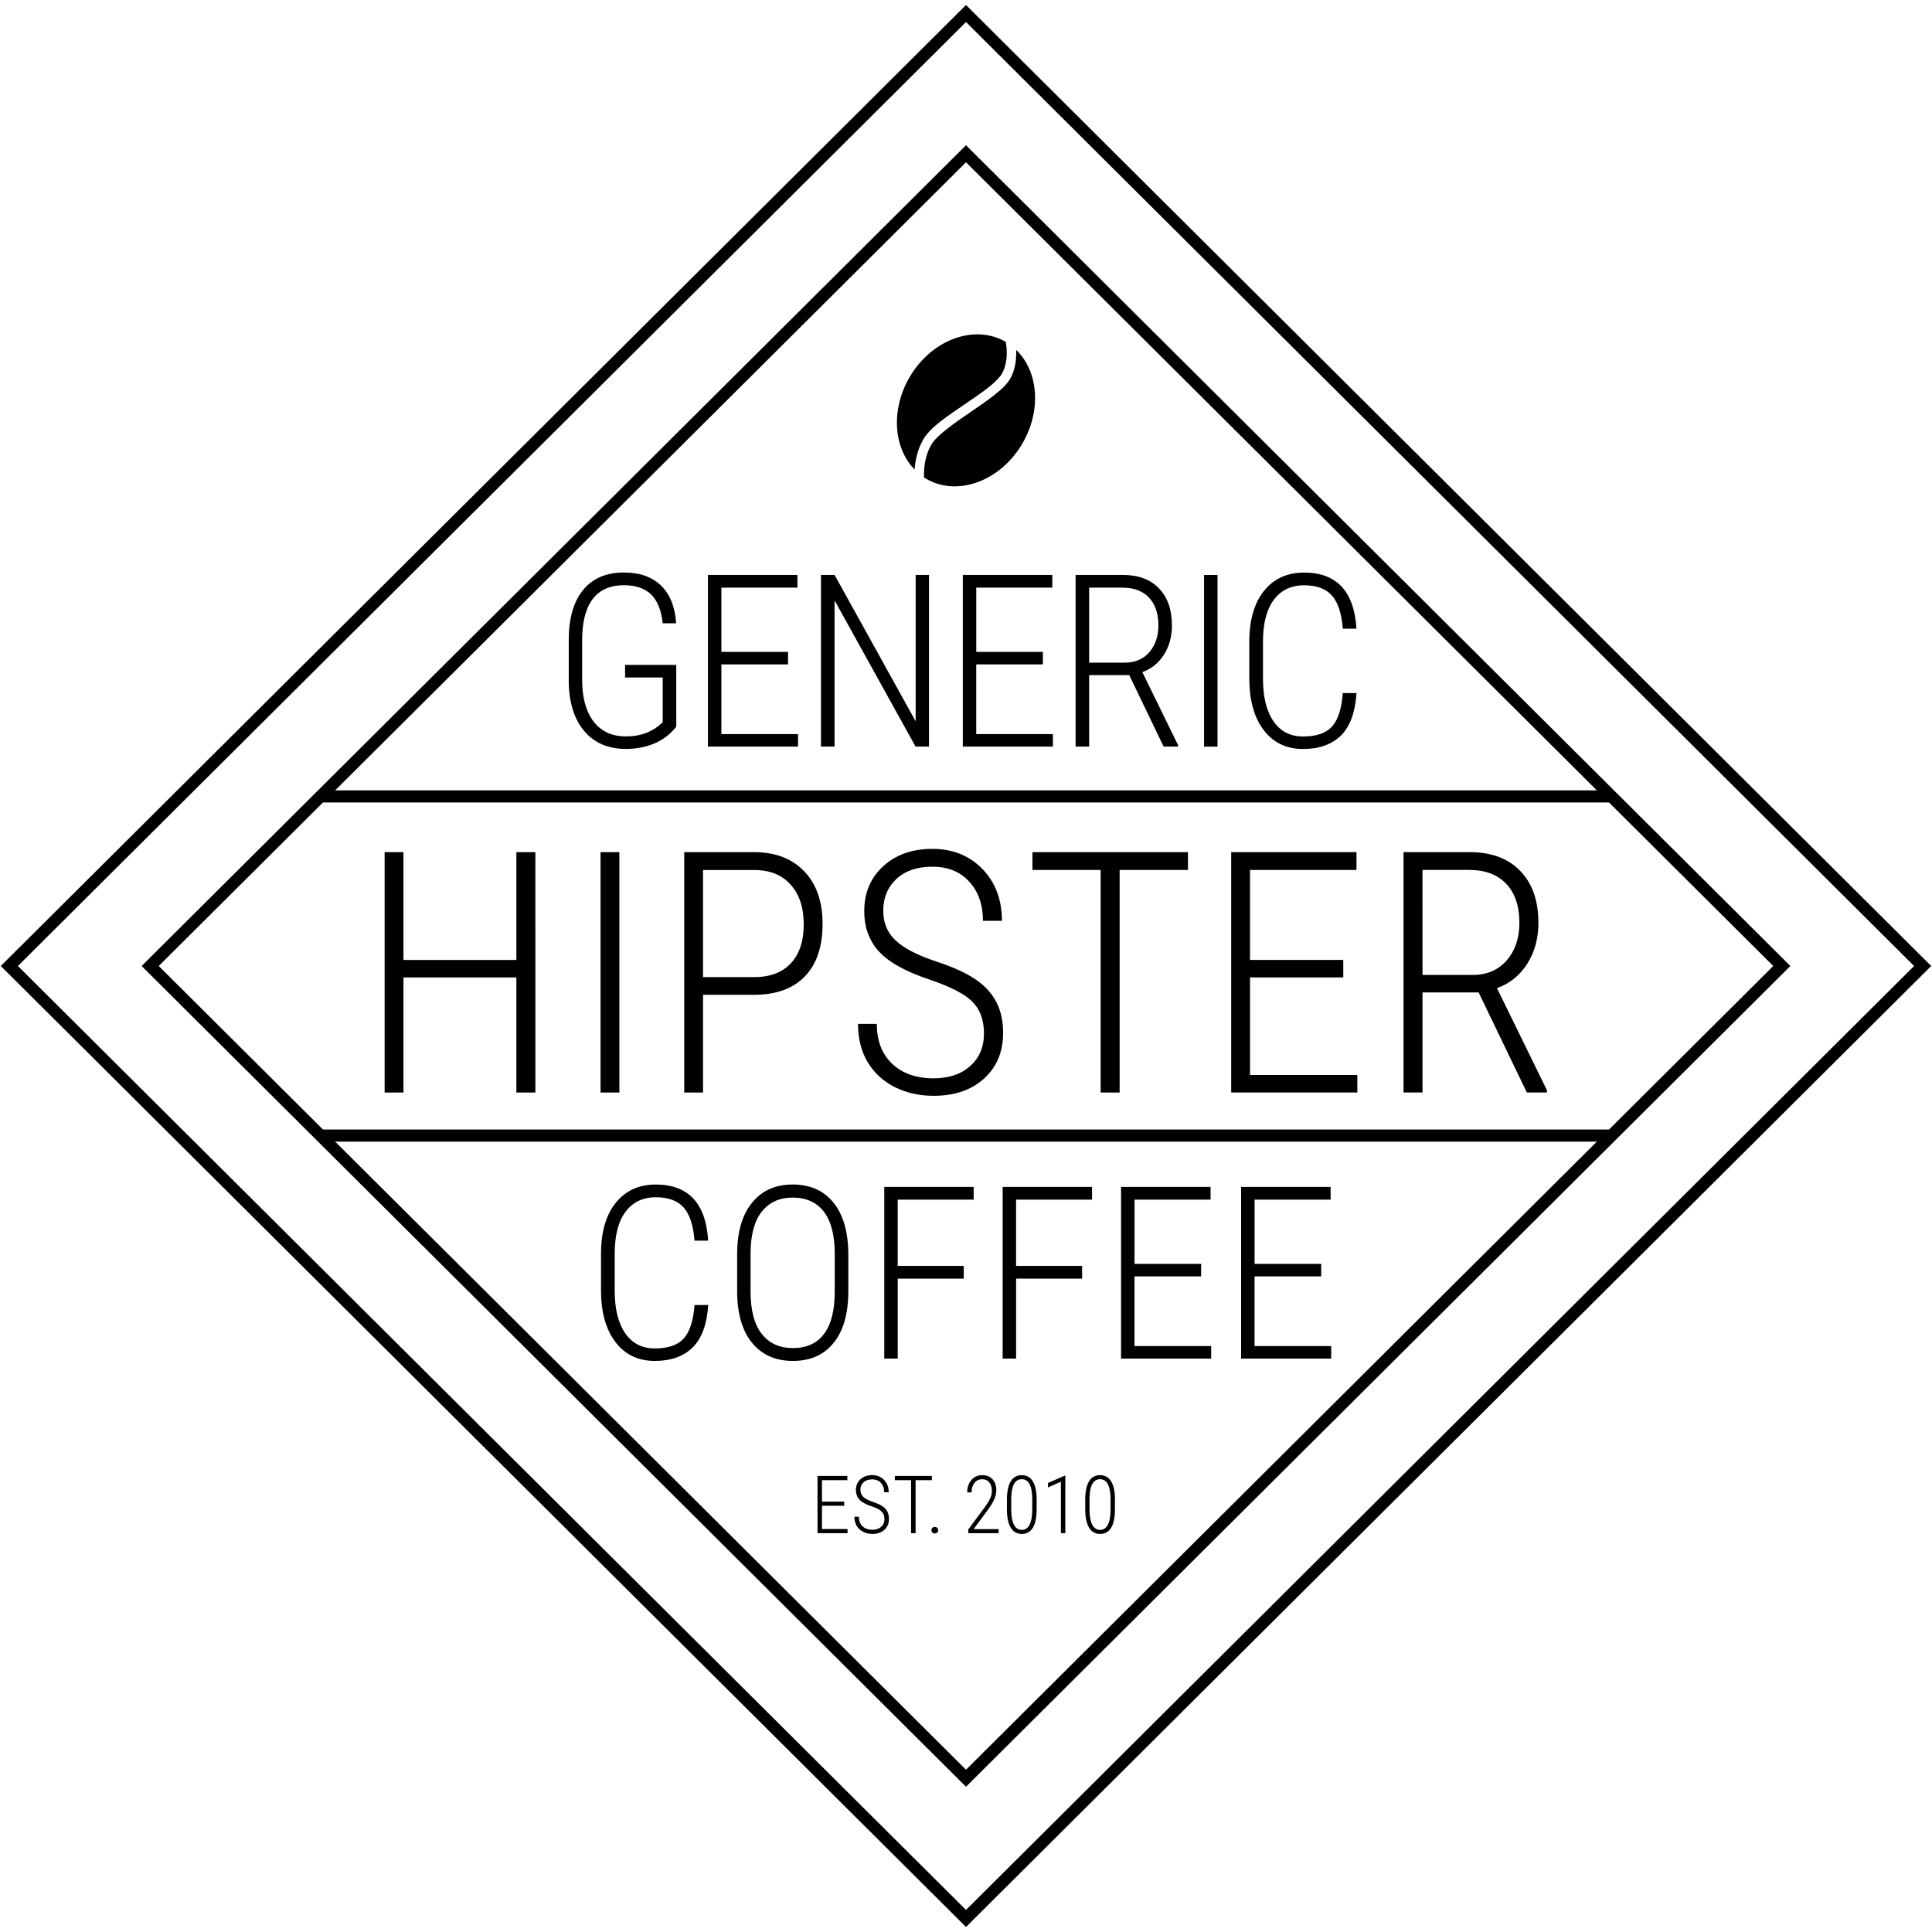
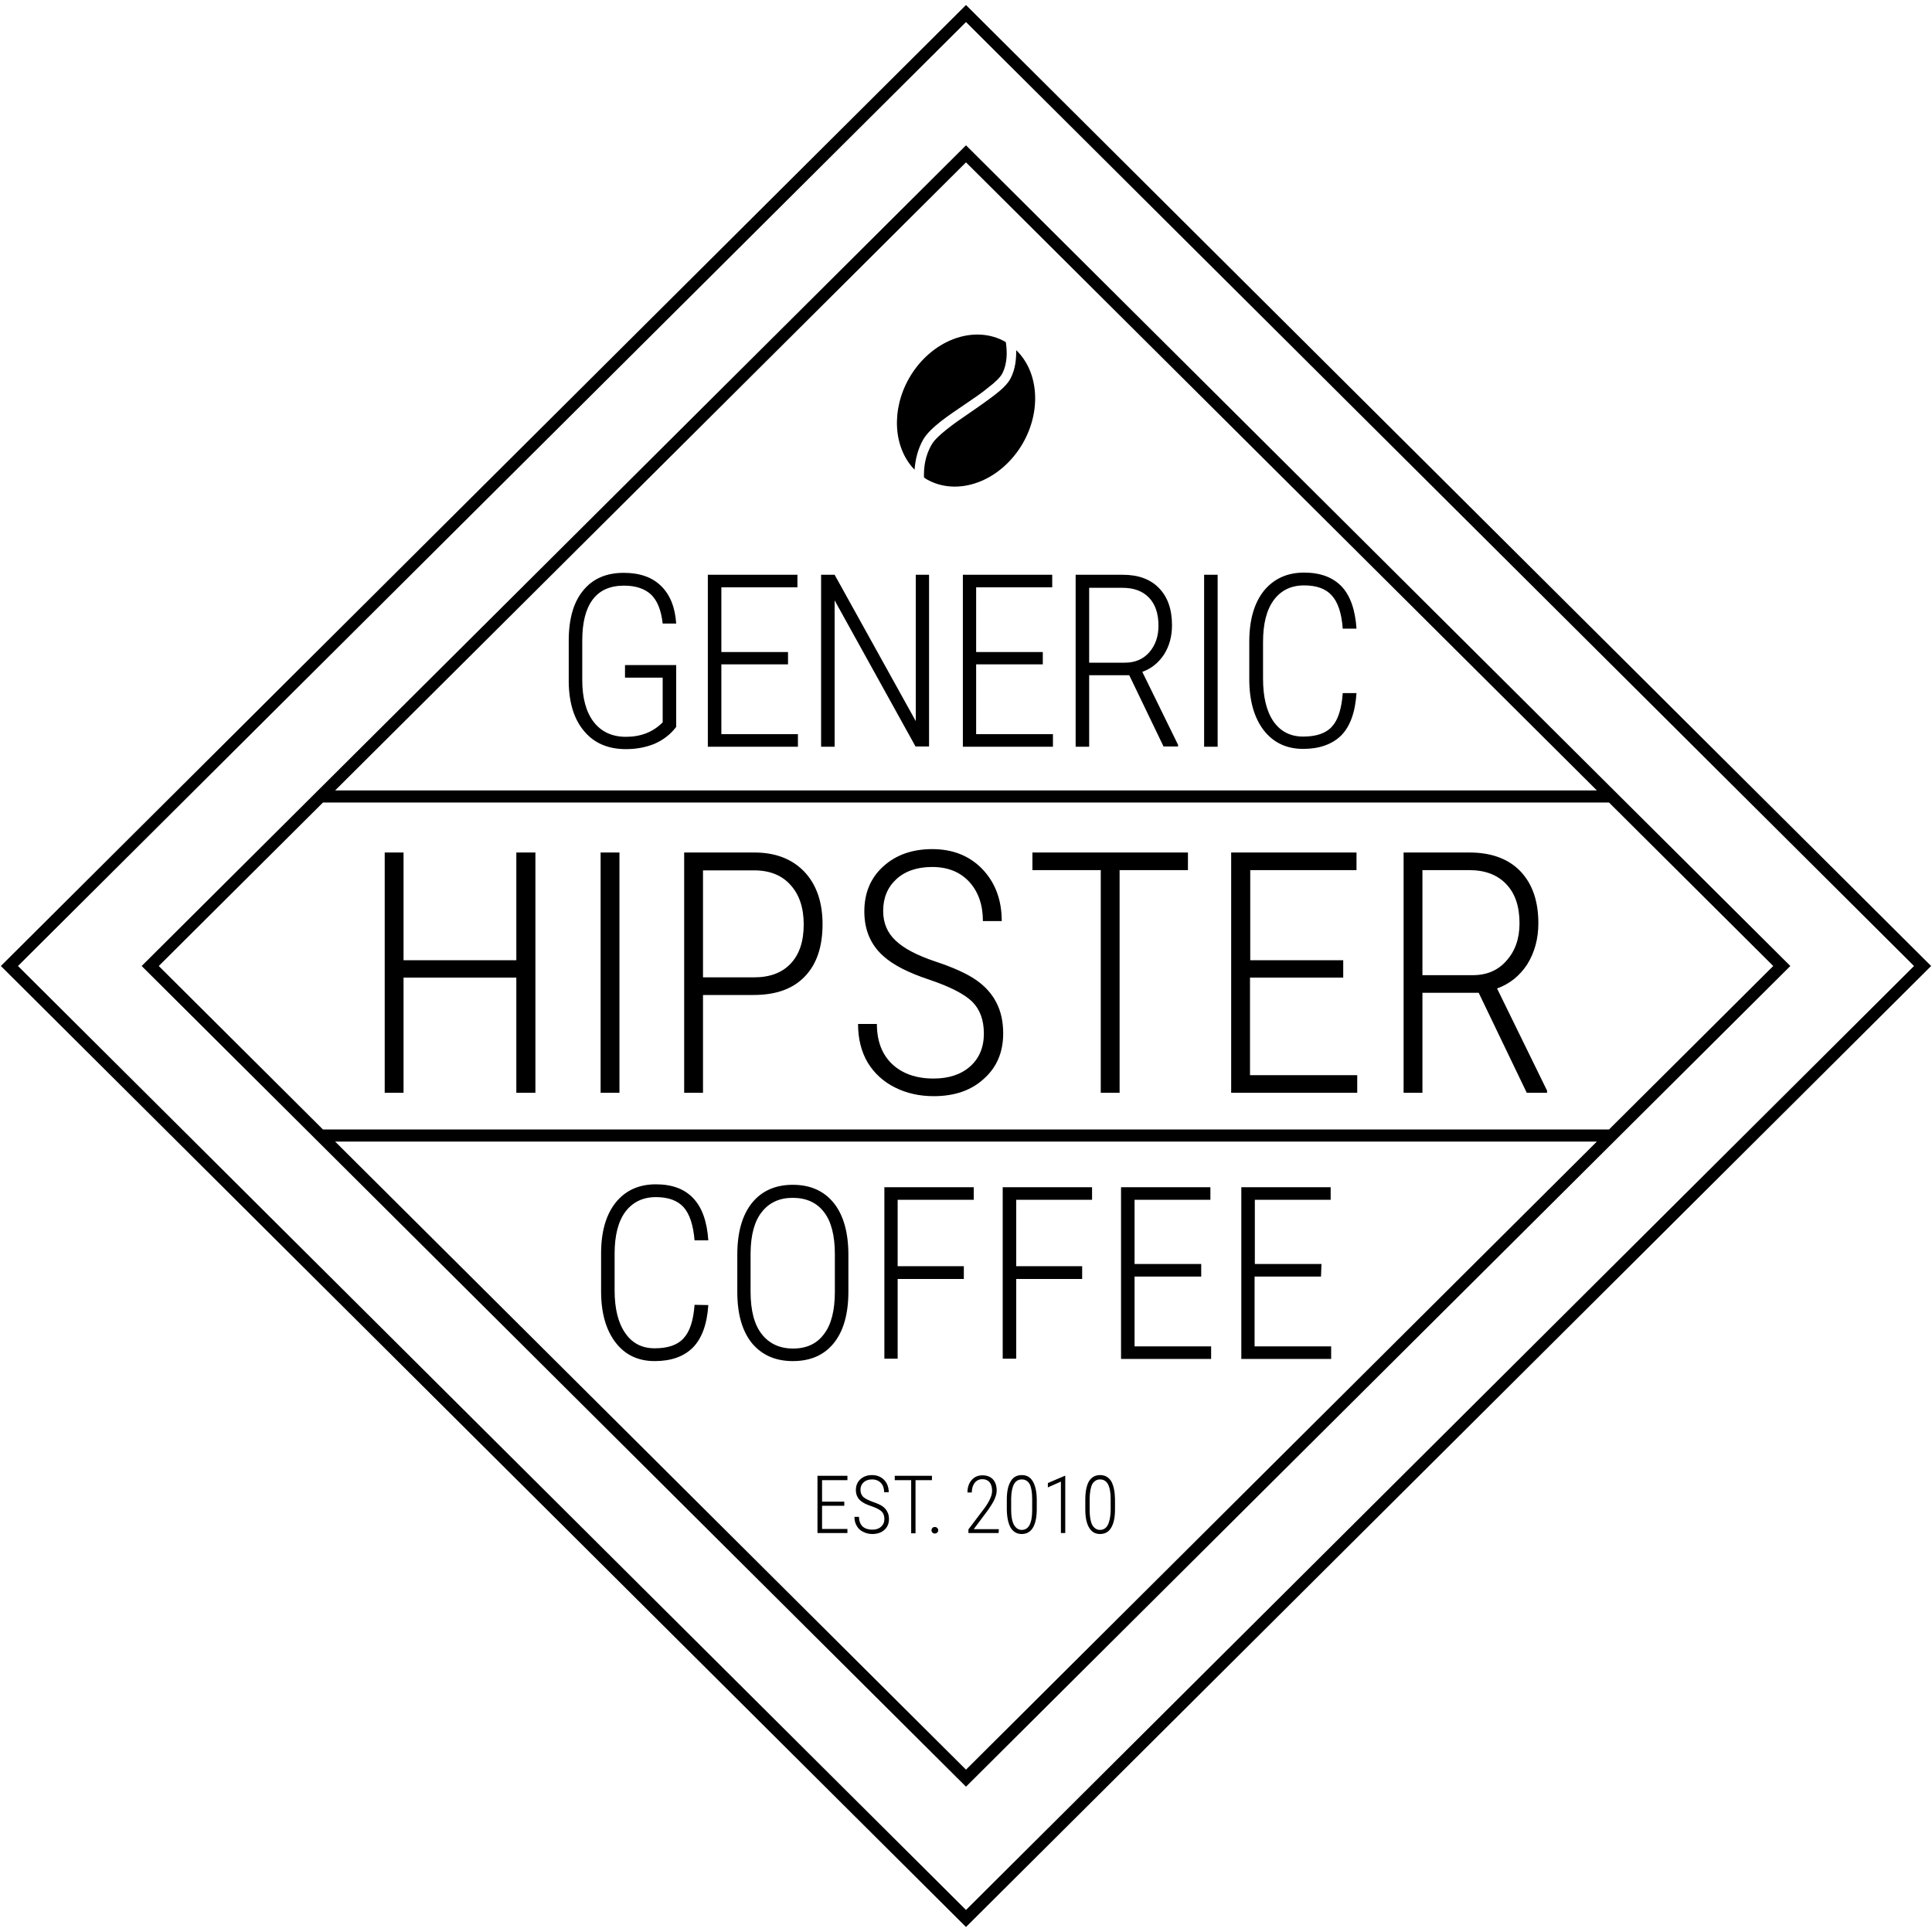
- <svg xmlns="http://www.w3.org/2000/svg" viewBox="0 0 80 80" version="1.1" id="svg352">
-   <defs id="defs356" />
-   <path fill="none" stroke="#000" stroke-width="0.5" d="M13.182 47.022h53.636M13.182 32.978h53.636M6.219 40L40 6.367 73.781 40 40 73.633zM.387 40L40 .56 79.613 40 40 79.439z" id="path328" />
-   <path id="path391" style="font-weight:300;font-size:3.333px;line-height:125%;font-family:'Roboto Condensed';-inkscape-font-specification:'Roboto Condensed, Light';text-align:center;letter-spacing:0;word-spacing:0;text-anchor:middle;display:inline;fill:#000000" d="m 46.167,62.495 q 0,0.505 -0.156,0.763 -0.155,0.259 -0.457,0.259 -0.299,0 -0.457,-0.257 -0.156,-0.259 -0.16,-0.745 v -0.417 q 0,-0.495 0.155,-0.755 0.155,-0.26 0.459,-0.26 0.299,0 0.456,0.252 0.156,0.251 0.161,0.732 z m -0.182,-0.423 q 0,-0.407 -0.109,-0.614 -0.107,-0.207 -0.326,-0.207 -0.21,0 -0.321,0.199 -0.109,0.197 -0.114,0.588 v 0.48 q 0,0.397 0.111,0.615 0.112,0.216 0.327,0.216 0.208,0 0.317,-0.205 0.111,-0.207 0.114,-0.605 z m -1.873,1.413 H 43.93 V 61.354 l -0.535,0.239 v -0.186 l 0.687,-0.301 h 0.031 z m -1.187,-0.99 q 0,0.505 -0.156,0.763 -0.155,0.259 -0.457,0.259 -0.299,0 -0.457,-0.257 -0.156,-0.259 -0.16,-0.745 v -0.417 q 0,-0.495 0.155,-0.755 0.155,-0.26 0.459,-0.26 0.299,0 0.456,0.252 0.156,0.251 0.161,0.732 z m -0.182,-0.423 q 0,-0.407 -0.109,-0.614 -0.107,-0.207 -0.326,-0.207 -0.21,0 -0.321,0.199 -0.109,0.197 -0.114,0.588 v 0.48 q 0,0.397 0.111,0.615 0.112,0.216 0.327,0.216 0.208,0 0.317,-0.205 0.111,-0.207 0.114,-0.605 z m -1.392,1.413 h -1.257 v -0.153 l 0.674,-0.91 q 0.169,-0.233 0.236,-0.386 0.067,-0.153 0.067,-0.299 0,-0.223 -0.107,-0.353 -0.106,-0.132 -0.295,-0.132 -0.2,0 -0.319,0.153 -0.119,0.151 -0.119,0.394 h -0.181 q 0,-0.309 0.171,-0.513 0.171,-0.203 0.448,-0.203 0.27,0 0.428,0.169 0.158,0.168 0.158,0.467 0,0.285 -0.257,0.666 l -0.104,0.15 -0.579,0.783 h 1.037 z m -2.782,-0.119 q 0,-0.059 0.036,-0.098 0.037,-0.041 0.103,-0.041 0.065,0 0.103,0.041 0.037,0.039 0.037,0.098 0,0.057 -0.037,0.094 -0.037,0.037 -0.103,0.037 -0.065,0 -0.103,-0.037 -0.036,-0.037 -0.036,-0.094 z m 0.018,-2.075 h -0.674 v 2.194 h -0.187 v -2.194 h -0.672 v -0.176 h 1.533 z M 36.622,62.902 q 0,-0.199 -0.114,-0.312 -0.112,-0.114 -0.422,-0.218 -0.309,-0.104 -0.454,-0.233 -0.19,-0.168 -0.19,-0.443 0,-0.272 0.187,-0.443 0.187,-0.171 0.483,-0.171 0.303,0 0.495,0.199 0.192,0.199 0.192,0.511 h -0.187 q 0,-0.239 -0.135,-0.386 -0.133,-0.148 -0.365,-0.148 -0.225,0 -0.355,0.122 -0.129,0.12 -0.129,0.312 0,0.179 0.122,0.293 0.122,0.114 0.389,0.203 0.267,0.088 0.404,0.184 0.137,0.094 0.202,0.223 0.065,0.129 0.065,0.303 0,0.278 -0.189,0.449 -0.187,0.169 -0.496,0.169 -0.208,0 -0.381,-0.085 -0.171,-0.086 -0.269,-0.246 -0.096,-0.161 -0.096,-0.379 h 0.186 q 0,0.251 0.151,0.394 0.151,0.143 0.409,0.143 0.225,0 0.36,-0.12 0.137,-0.12 0.137,-0.322 z m -1.665,-0.552 h -0.92 v 0.962 h 1.058 v 0.173 h -1.243 v -2.37 h 1.235 v 0.176 h -1.05 v 0.887 h 0.92 z M 56.17,28.699 q -0.078,1.196 -0.645,1.758 -0.566,0.557 -1.567,0.557 -1.03,0 -1.626,-0.776 -0.596,-0.781 -0.601,-2.119 V 26.575 q 0,-1.343 0.605,-2.104 0.61,-0.762 1.665,-0.762 0.996,0 1.543,0.571 0.547,0.571 0.625,1.753 h -0.566 q -0.078,-0.967 -0.459,-1.382 -0.376,-0.415 -1.143,-0.415 -0.806,0 -1.255,0.601 -0.449,0.601 -0.449,1.743 v 1.523 q 0,1.133 0.435,1.763 0.435,0.63 1.226,0.63 0.83,0 1.201,-0.415 0.371,-0.415 0.444,-1.382 z m -5.755,2.217 h -0.557 v -7.109 h 0.557 z M 46.76,27.956 H 45.1 V 30.915 H 44.538 v -7.109 h 1.948 q 0.972,0 1.504,0.557 0.537,0.552 0.537,1.538 0,0.688 -0.332,1.211 -0.332,0.518 -0.894,0.718 l 1.479,3.022 v 0.063 h -0.596 z m -1.66,-0.518 h 1.484 q 0.63,0 1.006,-0.43 0.376,-0.435 0.376,-1.108 0,-0.747 -0.391,-1.157 -0.391,-0.41 -1.094,-0.41 h -1.382 z m -1.917,0.073 h -2.759 v 2.886 h 3.174 v 0.518 h -3.73 v -7.109 h 3.706 v 0.527 h -3.149 v 2.661 h 2.759 z m -4.715,3.403 h -0.557 l -3.354,-6.055 v 6.055 h -0.562 v -7.109 h 0.562 l 3.359,6.064 v -6.064 h 0.552 z m -5.838,-3.403 h -2.759 v 2.886 h 3.174 v 0.518 H 29.314 v -7.109 h 3.706 v 0.527 h -3.149 v 2.661 h 2.759 z m -4.627,2.578 q -0.356,0.459 -0.898,0.693 -0.542,0.229 -1.187,0.229 -1.094,0 -1.719,-0.732 -0.625,-0.732 -0.649,-2.031 v -1.729 q 0,-1.362 0.591,-2.085 0.596,-0.728 1.694,-0.728 0.981,0 1.538,0.542 0.557,0.542 0.625,1.562 h -0.557 q -0.088,-0.82 -0.483,-1.196 -0.391,-0.381 -1.118,-0.381 -0.869,0 -1.304,0.581 -0.43,0.576 -0.43,1.694 v 1.641 q 0,1.113 0.474,1.729 0.479,0.615 1.338,0.615 0.933,0 1.523,-0.591 V 28.054 h -1.558 v -0.522 h 2.119 z M 54.707,52.852 h -2.759 v 2.886 h 3.174 v 0.518 h -3.73 v -7.109 h 3.706 v 0.527 h -3.149 v 2.661 h 2.759 z m -4.971,0 h -2.759 v 2.886 h 3.174 v 0.518 h -3.73 v -7.109 h 3.706 v 0.527 h -3.149 v 2.661 h 2.759 z m -4.927,0.093 h -2.734 v 3.311 h -0.557 v -7.109 h 3.701 v 0.527 h -3.145 v 2.744 h 2.734 z m -4.902,0 h -2.734 v 3.311 h -0.557 v -7.109 h 3.701 v 0.527 h -3.145 v 2.744 h 2.734 z m -4.78,0.527 q 0,1.377 -0.605,2.129 -0.601,0.752 -1.689,0.752 -1.079,0 -1.694,-0.752 -0.61,-0.752 -0.615,-2.114 V 51.939 q 0,-1.372 0.61,-2.129 0.61,-0.762 1.689,-0.762 1.094,0 1.699,0.762 0.605,0.762 0.605,2.144 z m -0.562,-1.543 q 0,-1.167 -0.449,-1.753 -0.449,-0.586 -1.294,-0.586 -0.815,0 -1.274,0.576 -0.459,0.571 -0.469,1.714 v 1.592 q 0,1.172 0.464,1.763 0.464,0.586 1.289,0.586 0.85,0 1.289,-0.586 0.444,-0.586 0.444,-1.763 z m -5.239,2.109 q -0.078,1.196 -0.645,1.758 -0.566,0.557 -1.567,0.557 -1.03,0 -1.626,-0.776 -0.596,-0.781 -0.601,-2.119 V 51.915 q 0,-1.343 0.605,-2.104 0.61,-0.762 1.665,-0.762 0.996,0 1.543,0.571 0.547,0.571 0.625,1.753 h -0.566 q -0.078,-0.967 -0.459,-1.382 -0.376,-0.415 -1.143,-0.415 -0.806,0 -1.255,0.601 -0.449,0.601 -0.449,1.743 v 1.523 q 0,1.133 0.435,1.763 0.435,0.63 1.226,0.63 0.83,0 1.201,-0.415 0.371,-0.415 0.444,-1.382 z m 31.901,-12.943 h -2.324 v 4.143 h -0.786 v -9.953 h 2.728 q 1.36,0 2.105,0.779 0.752,0.772 0.752,2.153 0,0.964 -0.465,1.695 -0.465,0.725 -1.251,1.005 l 2.071,4.231 v 0.089 H 63.223 Z m -2.324,-0.725 h 2.078 q 0.882,0 1.408,-0.602 0.526,-0.608 0.526,-1.552 0,-1.046 -0.547,-1.62 -0.547,-0.574 -1.531,-0.574 h -1.935 z m -3.28,0.103 H 51.761 v 4.04 h 4.443 v 0.725 h -5.223 v -9.953 h 5.188 v 0.738 h -4.409 v 3.726 h 3.862 z M 49.192,36.024 H 46.362 V 45.239 H 45.575 V 36.024 H 42.752 v -0.738 h 6.439 z m -8.448,6.768 q 0,-0.834 -0.479,-1.312 -0.472,-0.479 -1.771,-0.916 -1.299,-0.438 -1.907,-0.978 -0.8,-0.704 -0.8,-1.859 0,-1.142 0.786,-1.859 0.786,-0.718 2.03,-0.718 1.271,0 2.078,0.834 0.807,0.834 0.807,2.146 h -0.786 q 0,-1.005 -0.567,-1.62 -0.561,-0.622 -1.531,-0.622 -0.943,0 -1.49,0.513 -0.54,0.506 -0.54,1.312 0,0.752 0.513,1.23 0.513,0.479 1.634,0.854 1.121,0.369 1.695,0.772 0.574,0.396 0.848,0.937 0.273,0.54 0.273,1.271 0,1.169 -0.793,1.887 -0.786,0.711 -2.085,0.711 -0.875,0 -1.6,-0.355 -0.718,-0.362 -1.128,-1.032 -0.403,-0.677 -0.403,-1.593 h 0.779 q 0,1.053 0.636,1.654 0.636,0.602 1.716,0.602 0.943,0 1.511,-0.506 0.574,-0.506 0.574,-1.354 z m -11.633,-1.6 v 4.047 h -0.779 v -9.953 h 2.892 q 1.319,0 2.078,0.793 0.759,0.793 0.759,2.181 0,1.415 -0.738,2.174 -0.731,0.759 -2.112,0.759 z m 0,-0.731 h 2.112 q 0.984,0 1.518,-0.567 0.54,-0.574 0.54,-1.62 0,-1.046 -0.547,-1.647 -0.54,-0.602 -1.504,-0.602 h -2.119 z m -3.464,4.778 H 24.867 v -9.953 h 0.779 z m -3.478,0 H 21.382 V 40.474 H 16.706 V 45.239 H 15.927 v -9.953 h 0.779 v 4.464 h 4.676 v -4.464 h 0.786 z M 41.639,14.153 a 2.71,3.277 30 0 0 -3.986,1.483 2.71,3.277 30 0 0 0.218,3.806 c 0.032,-0.387 0.12,-0.846 0.374,-1.268 0.306,-0.508 1.023,-0.97 1.72,-1.445 0.349,-0.237 0.693,-0.471 0.969,-0.69 0.276,-0.219 0.483,-0.431 0.562,-0.58 0.239,-0.45 0.208,-0.941 0.153,-1.301 a 2.71,3.277 30 0 0 -0.01,-0.006 z m 0.44,0.335 c 0.009,0.361 -0.026,0.775 -0.23,1.16 -0.132,0.25 -0.374,0.471 -0.668,0.704 -0.294,0.233 -0.642,0.472 -0.991,0.709 -0.698,0.474 -1.398,0.976 -1.605,1.319 -0.299,0.496 -0.331,1.009 -0.324,1.385 a 2.71,3.277 30 0 0 0.099,0.066 2.71,3.277 30 0 0 3.986,-1.485 2.71,3.277 30 0 0 -0.267,-3.857 z" />
+ <svg xmlns="http://www.w3.org/2000/svg" viewBox="0 0 80 80">
+   <path vector-effect="non-scaling-stroke" fill="none" stroke="#000" stroke-width=".5" d="M13.18 47.02h53.64M13.18 32.98h53.64M6.22 40 40 6.37 73.78 40 40 73.63zM.39 40 40 .56 79.61 40 40 79.44z" />
+   <path d="M46.17 62.5q0 .5-.16.76-.15.26-.46.26-.3 0-.45-.26-.16-.26-.16-.75v-.41q0-.5.15-.76.16-.26.46-.26.3 0 .46.25.15.26.16.74zm-.18-.43q0-.4-.11-.61-.11-.2-.33-.2-.2 0-.32.19-.1.2-.11.59v.48q0 .4.1.61.12.22.33.22.21 0 .32-.2.11-.21.12-.61zm-1.88 1.41h-.18v-2.13l-.54.24v-.18l.7-.3h.02zm-1.18-.99q0 .5-.16.77-.16.26-.46.26-.3 0-.46-.26-.15-.26-.16-.75v-.41q0-.5.16-.76.15-.26.46-.26.3 0 .45.25.16.26.17.74zm-.19-.42q0-.4-.1-.61-.11-.2-.33-.2-.21 0-.32.19-.11.2-.12.59v.48q0 .4.11.61.12.22.33.22.21 0 .32-.2.11-.21.11-.61zm-1.39 1.41H40.1v-.15l.68-.9q.17-.24.23-.4.07-.15.07-.3 0-.22-.1-.35-.11-.13-.3-.13-.2 0-.32.15-.12.16-.12.4h-.18q0-.31.17-.51t.45-.2q.27 0 .43.16.16.17.16.47 0 .28-.26.66l-.1.15-.59.79h1.04zm-2.78-.11q0-.06.04-.1.03-.04.1-.04.06 0 .1.04.04.04.04.1 0 .05-.04.09-.04.04-.1.04-.07 0-.1-.04-.04-.04-.04-.1zm.02-2.08h-.68v2.2h-.18v-2.2h-.68v-.18h1.54zm-1.97 1.61q0-.2-.11-.31-.11-.11-.42-.22-.31-.1-.46-.23-.19-.17-.19-.44 0-.28.19-.45.19-.17.48-.17.3 0 .5.2.19.2.19.51h-.19q0-.24-.13-.38-.14-.15-.37-.15-.22 0-.35.12-.13.12-.13.31 0 .18.12.3.12.1.39.2.27.09.4.18.14.1.2.23.07.12.07.3 0 .28-.19.45-.19.17-.5.17-.2 0-.38-.09-.17-.08-.26-.24-.1-.16-.1-.38h.19q0 .25.15.4.15.13.4.13.23 0 .36-.12.14-.12.14-.32zm-1.66-.55h-.92v.96h1.05v.17h-1.24v-2.37h1.24v.18h-1.05v.89h.92zM56.17 28.7q-.08 1.2-.64 1.76-.57.55-1.57.55-1.03 0-1.63-.77-.6-.78-.6-2.12v-1.55q0-1.34.6-2.1.62-.76 1.67-.76 1 0 1.55.57.54.57.62 1.75h-.57q-.07-.96-.46-1.38-.37-.41-1.14-.41-.8 0-1.25.6-.45.6-.45 1.74v1.52q0 1.14.43 1.77.44.63 1.23.63.83 0 1.2-.42.37-.41.44-1.38zm-5.75 2.22h-.56V23.8h.56zm-3.66-2.96H45.1v2.96h-.56V23.8h1.95q.97 0 1.5.55.54.55.54 1.54 0 .69-.33 1.21-.34.52-.9.72l1.48 3.02v.07h-.6zm-1.66-.52h1.48q.63 0 1.01-.43.38-.44.38-1.1 0-.76-.4-1.17-.39-.4-1.09-.4H45.1zm-1.92.07h-2.76v2.89h3.18v.52h-3.73V23.8h3.7v.52h-3.15V27h2.76zm-4.71 3.4h-.56l-3.35-6.05v6.06H34V23.8h.56l3.36 6.06v-6.06h.55zm-5.84-3.4h-2.76v2.89h3.17v.52h-3.73V23.8h3.71v.52h-3.15V27h2.76zM28 30.1q-.35.46-.9.7-.54.22-1.18.22-1.1 0-1.72-.73-.63-.73-.65-2.03v-1.73q0-1.36.6-2.08.59-.73 1.68-.73.99 0 1.54.54.56.54.63 1.56h-.56q-.09-.82-.48-1.2-.4-.37-1.12-.37-.87 0-1.3.58-.43.57-.43 1.7v1.63q0 1.11.47 1.73.48.62 1.34.62.93 0 1.52-.6v-1.85h-1.56v-.52H28zm26.7 22.76h-2.75v2.89h3.17v.52H51.4v-7.11h3.7v.52h-3.14v2.66h2.76zm-4.96 0h-2.76v2.89h3.17v.52h-3.73v-7.11h3.7v.52h-3.14v2.66h2.76zm-4.93.1h-2.73v3.3h-.56v-7.1h3.7v.52h-3.14v2.75h2.73zm-4.9 0h-2.74v3.3h-.55v-7.1h3.7v.52h-3.15v2.75h2.74zm-4.78.52q0 1.38-.6 2.13t-1.7.75q-1.08 0-1.7-.75-.6-.75-.6-2.11v-1.55q0-1.37.6-2.13.61-.76 1.7-.76 1.09 0 1.7.76.6.76.6 2.14zm-.56-1.54q0-1.17-.45-1.75-.45-.59-1.3-.59-.81 0-1.27.58-.46.57-.47 1.71v1.6q0 1.16.46 1.75.47.6 1.3.6.84 0 1.28-.6.45-.58.45-1.76zm-5.24 2.1q-.08 1.2-.65 1.77-.56.55-1.57.55-1.03 0-1.62-.77-.6-.78-.6-2.12V51.9q0-1.34.6-2.1.61-.76 1.67-.76 1 0 1.54.57.55.57.63 1.75h-.57q-.08-.96-.46-1.38-.38-.41-1.14-.41-.8 0-1.26.6-.45.6-.45 1.74v1.52q0 1.14.44 1.77.43.63 1.22.63.83 0 1.2-.42.38-.41.45-1.38zm31.9-12.93H58.9v4.14h-.78v-9.95h2.72q1.36 0 2.11.77.75.78.75 2.16 0 .96-.46 1.7-.47.72-1.25 1l2.07 4.23v.09h-.84Zm-2.33-.73h2.08q.88 0 1.4-.6.54-.6.54-1.55 0-1.05-.55-1.62-.55-.58-1.53-.58H58.9zm-3.28.1h-3.86v4.04h4.44v.73h-5.22v-9.95h5.19v.73h-4.4v3.73h3.85zm-6.43-4.45h-2.83v9.22h-.78v-9.22h-2.83v-.73h6.44zm-8.45 6.77q0-.83-.47-1.31-.48-.48-1.78-.92-1.3-.43-1.9-.97-.8-.7-.8-1.86 0-1.15.78-1.86.79-.72 2.03-.72 1.28 0 2.08.83.8.84.8 2.15h-.78q0-1-.56-1.62-.57-.62-1.54-.62-.94 0-1.49.51-.54.5-.54 1.31 0 .75.52 1.23.5.48 1.63.86 1.12.37 1.7.77.57.4.84.94.28.54.28 1.27 0 1.17-.8 1.88-.78.72-2.08.72-.88 0-1.6-.36-.72-.36-1.13-1.03-.4-.68-.4-1.6h.78q0 1.06.63 1.66.64.6 1.72.6.94 0 1.51-.5.57-.51.57-1.36zm-11.63-1.6v4.05h-.78v-9.95h2.9q1.31 0 2.07.79.76.8.76 2.18 0 1.41-.74 2.17-.73.76-2.11.76zm0-.73h2.11q.99 0 1.52-.57.54-.57.54-1.62 0-1.04-.55-1.64-.54-.6-1.5-.6h-2.12zm-3.46 4.78h-.78v-9.95h.78zm-3.48 0h-.79v-4.77h-4.67v4.77h-.78v-9.95h.78v4.46h4.67v-4.46h.79zm19.47-31.09a2.71 3.28 30 0 0-3.99 1.49 2.71 3.28 30 0 0 .22 3.8c.03-.39.12-.84.37-1.27.31-.5 1.03-.97 1.72-1.44.35-.24.7-.47.97-.7.28-.21.49-.42.57-.57.23-.45.2-.94.15-1.3a2.71 3.28 30 0 0-.01 0zm.44.34c0 .36-.03.77-.23 1.16-.13.25-.37.47-.67.7-.3.23-.64.47-.99.71-.7.47-1.4.98-1.6 1.32-.3.5-.34 1-.33 1.38a2.71 3.28 30 0 0 .1.07 2.71 3.28 30 0 0 3.99-1.48 2.71 3.28 30 0 0-.27-3.86z" />
</svg>
